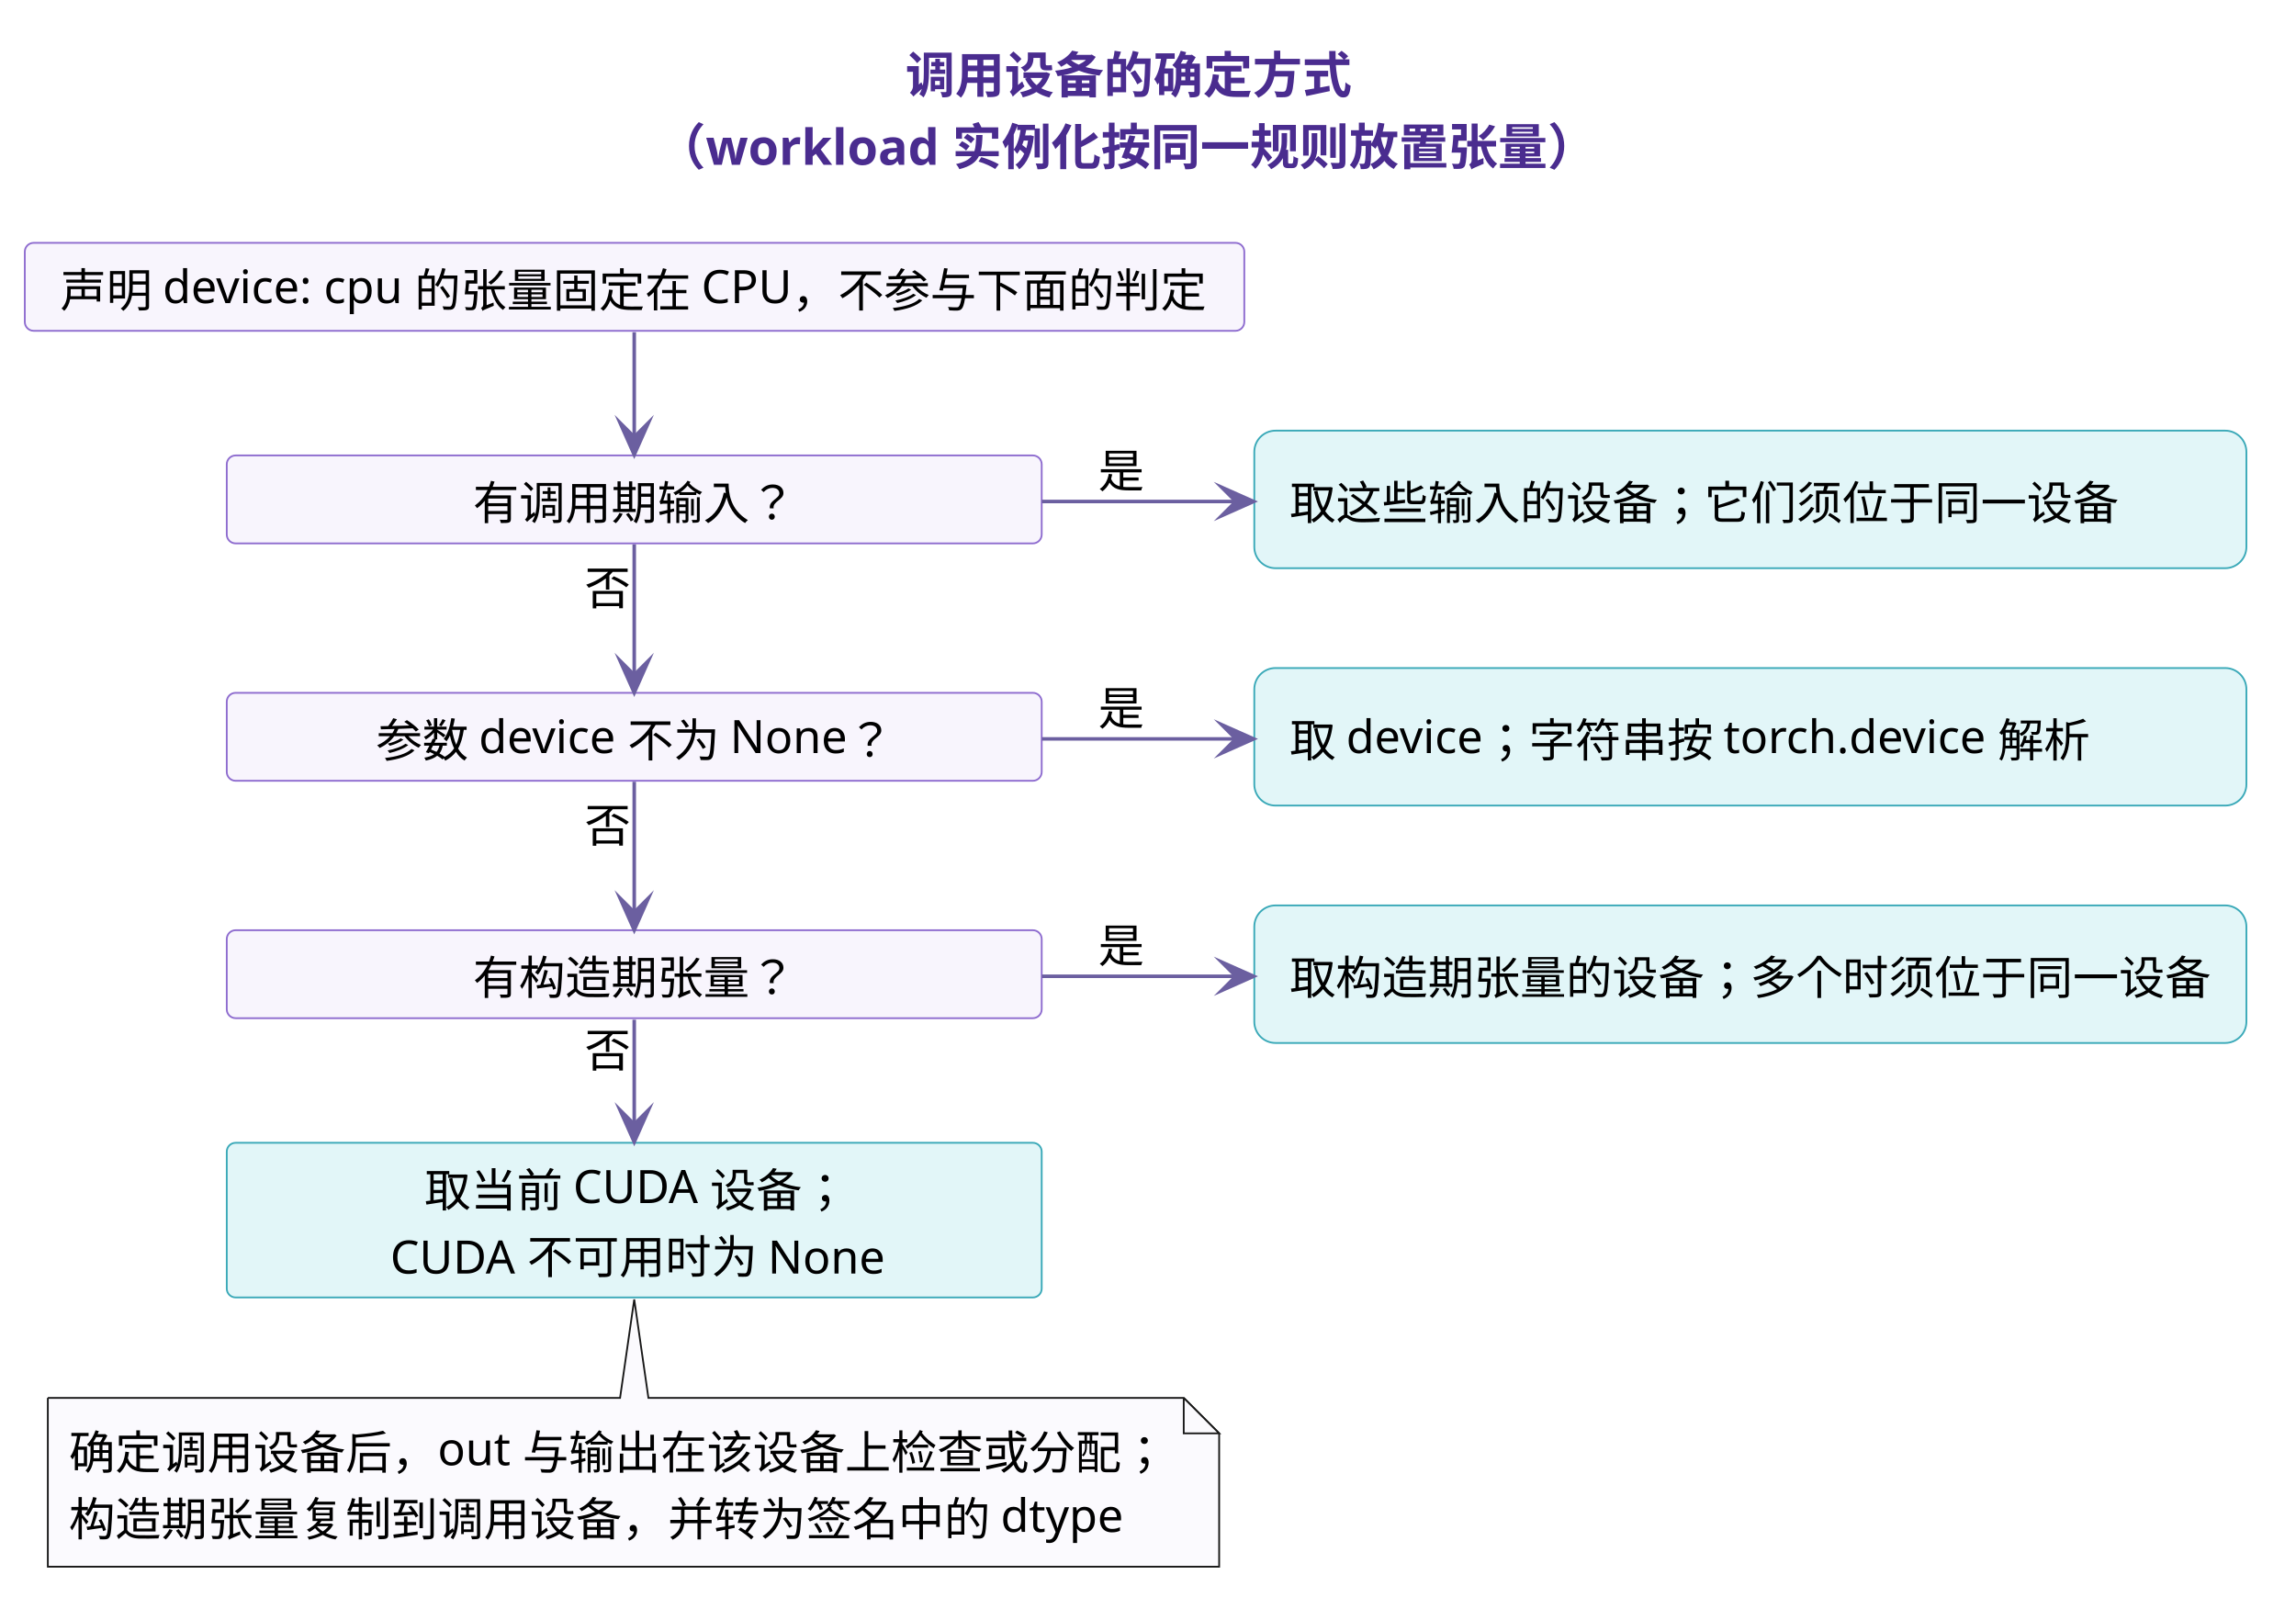
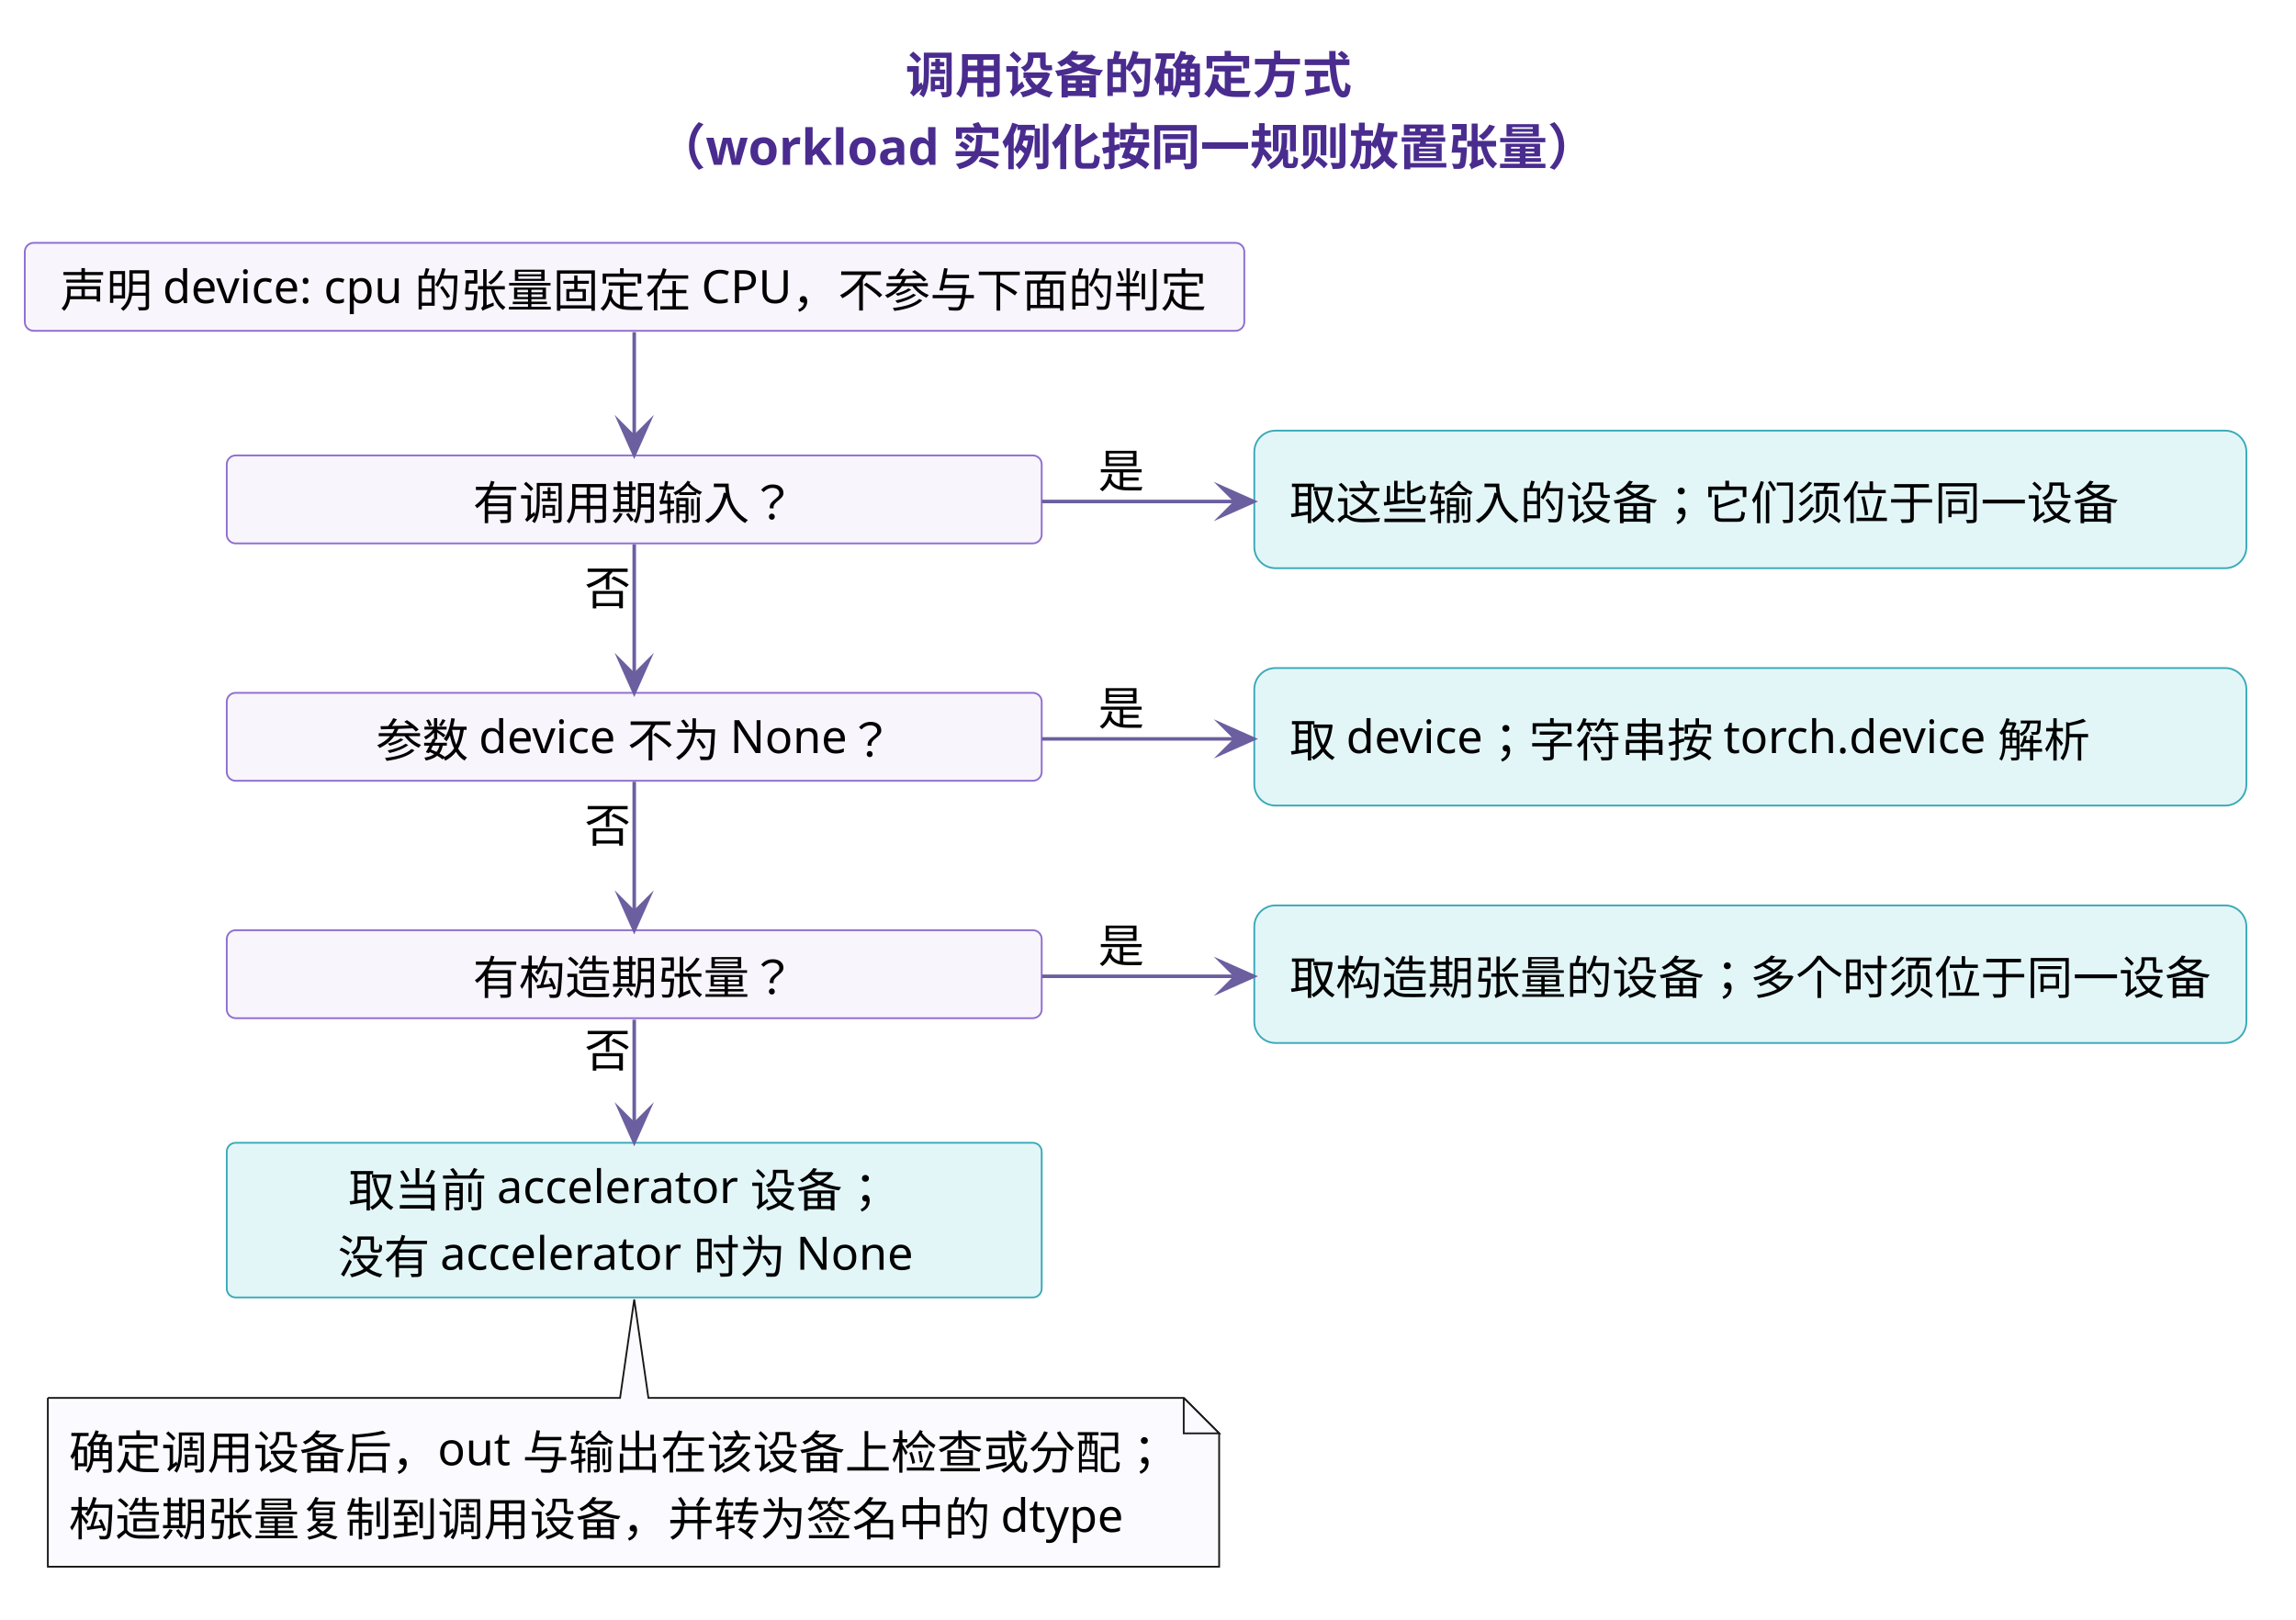
<svg xmlns="http://www.w3.org/2000/svg" contentStyleType="text/css" data-diagram-type="DESCRIPTION" height="457px" preserveAspectRatio="none" style="width:648px;height:457px;background:#FFFFFF;" version="1.1" viewBox="0 0 648 457" width="648px" zoomAndPan="magnify">
  <defs />
  <g>
    <g class="title" data-source-line="27">
      <text fill="#4A2C8F" font-family="'Noto Sans SC','PingFang SC','Microsoft YaHei',sans-serif" font-size="14" font-weight="700" lengthAdjust="spacing" textLength="129.937" x="255.532" y="26.24">调用设备的确定方式</text>
      <text fill="#4A2C8F" font-family="'Noto Sans SC','PingFang SC','Microsoft YaHei',sans-serif" font-size="14" font-weight="700" lengthAdjust="spacing" textLength="270.654" x="185.173" y="46.512">（workload 实例化按同一规则放置张量）</text>
    </g>
    <g class="entity" data-qualified-name="pre" data-source-line="29" id="ent0001">
      <rect fill="#F8F5FD" height="24.824" rx="2.5" ry="2.5" style="stroke:#8E6CCF;stroke-width:0.5;" width="344.181" x="7" y="68.544" />
      <text fill="#000000" font-family="'Noto Sans SC','PingFang SC','Microsoft YaHei',sans-serif" font-size="13" lengthAdjust="spacing" textLength="324.181" x="17" y="86.624">声明 device: cpu 的张量固定在 CPU，不参与下面的判定</text>
    </g>
    <g class="entity" data-qualified-name="c1" data-source-line="30" id="ent0002">
      <rect fill="#F8F5FD" height="24.824" rx="2.5" ry="2.5" style="stroke:#8E6CCF;stroke-width:0.5;" width="230" x="64" y="128.544" />
      <text fill="#000000" font-family="'Noto Sans SC','PingFang SC','Microsoft YaHei',sans-serif" font-size="13" lengthAdjust="spacing" textLength="91" x="133.5" y="146.624">有调用期输入？</text>
    </g>
    <g class="entity" data-qualified-name="c2" data-source-line="31" id="ent0003">
      <rect fill="#F8F5FD" height="24.824" rx="2.5" ry="2.5" style="stroke:#8E6CCF;stroke-width:0.5;" width="230" x="64" y="195.544" />
      <text fill="#000000" font-family="'Noto Sans SC','PingFang SC','Microsoft YaHei',sans-serif" font-size="13" lengthAdjust="spacing" textLength="145.587" x="106.206" y="213.624">参数 device 不为 None？</text>
    </g>
    <g class="entity" data-qualified-name="c3" data-source-line="32" id="ent0004">
      <rect fill="#F8F5FD" height="24.824" rx="2.5" ry="2.5" style="stroke:#8E6CCF;stroke-width:0.5;" width="230" x="64" y="262.544" />
      <text fill="#000000" font-family="'Noto Sans SC','PingFang SC','Microsoft YaHei',sans-serif" font-size="13" lengthAdjust="spacing" textLength="91" x="133.5" y="280.624">有构造期张量？</text>
    </g>
    <g class="entity" data-qualified-name="r5" data-source-line="33" id="ent0005">
      <rect fill="#E2F6F8" height="43.648" rx="2.5" ry="2.5" style="stroke:#3AA9B8;stroke-width:0.5;" width="230" x="64" y="322.544" />
-       <text fill="#000000" font-family="'Noto Sans SC','PingFang SC','Microsoft YaHei',sans-serif" font-size="13" lengthAdjust="spacing" textLength="118.339" x="119.83" y="340.624">取当前 CUDA 设备；</text>
-       <text fill="#000000" font-family="'Noto Sans SC','PingFang SC','Microsoft YaHei',sans-serif" font-size="13" lengthAdjust="spacing" textLength="137.748" x="110.126" y="359.448">CUDA 不可用时为 None</text>
+       <text fill="#000000" font-family="'Noto Sans SC','PingFang SC','Microsoft YaHei',sans-serif" font-size="13" lengthAdjust="spacing" textLength="161.324" x="98.338" y="340.624">取当前 accelerator 设备；</text>
+       <text fill="#000000" font-family="'Noto Sans SC','PingFang SC','Microsoft YaHei',sans-serif" font-size="13" lengthAdjust="spacing" textLength="167.372" x="95.314" y="359.448">没有 accelerator 时为 None</text>
    </g>
    <g class="entity" data-qualified-name="r1" data-source-line="35" id="ent0006">
      <rect fill="#E2F6F8" height="38.824" rx="6" ry="6" style="stroke:#3AA9B8;stroke-width:0.5;" width="280" x="354" y="121.544" />
      <text fill="#000000" font-family="'Noto Sans SC','PingFang SC','Microsoft YaHei',sans-serif" font-size="13" lengthAdjust="spacing" textLength="234" x="364" y="146.624">取这些输入的设备；它们须位于同一设备</text>
    </g>
    <g class="entity" data-qualified-name="r2" data-source-line="36" id="ent0007">
      <rect fill="#E2F6F8" height="38.824" rx="6" ry="6" style="stroke:#3AA9B8;stroke-width:0.5;" width="280" x="354" y="188.544" />
      <text fill="#000000" font-family="'Noto Sans SC','PingFang SC','Microsoft YaHei',sans-serif" font-size="13" lengthAdjust="spacing" textLength="227.578" x="364" y="213.624">取 device；字符串按 torch.device 解析</text>
    </g>
    <g class="entity" data-qualified-name="r3" data-source-line="37" id="ent0008">
      <rect fill="#E2F6F8" height="38.824" rx="6" ry="6" style="stroke:#3AA9B8;stroke-width:0.5;" width="280" x="354" y="255.544" />
      <text fill="#000000" font-family="'Noto Sans SC','PingFang SC','Microsoft YaHei',sans-serif" font-size="13" lengthAdjust="spacing" textLength="260" x="364" y="280.624">取构造期张量的设备；多个时须位于同一设备</text>
    </g>
    <g class="entity" data-qualified-name="GMN18" data-source-line="51" id="ent0019">
      <path d="M13.5,394.544 L13.5,442.192 A0,0 0 0 0 13.5,442.192 L344.082,442.192 A0,0 0 0 0 344.082,442.192 L344.082,404.544 L334.082,394.544 L183,394.544 L179,366.744 L175,394.544 L13.5,394.544 A0,0 0 0 0 13.5,394.544" fill="#FBFAFE" style="stroke:#181818;stroke-width:0.5;" />
      <path d="M334.082,394.544 L334.082,404.544 L344.082,404.544 L334.082,394.544" fill="#FBFAFE" style="stroke:#181818;stroke-width:0.5;" />
      <text fill="#000000" font-family="'Noto Sans SC','PingFang SC','Microsoft YaHei',sans-serif" font-size="13" lengthAdjust="spacing" textLength="309.582" x="19.5" y="414.624">确定调用设备后，out 与输出在该设备上检查或分配；</text>
      <text fill="#000000" font-family="'Noto Sans SC','PingFang SC','Microsoft YaHei',sans-serif" font-size="13" lengthAdjust="spacing" textLength="297.908" x="19.5" y="433.448">构造期张量复制到调用设备，并转为签名中的 dtype</text>
    </g>
    <g class="link" data-entity-1="ent0001" data-entity-2="ent0002" data-link-type="dependency" data-source-line="39" id="lnk9">
      <path d="M179,93.764 C179,103.954 179,113.164 179,123.334" fill="none" id="pre-to-c1" style="stroke:#6B5FA0;stroke-width:1;" />
      <polygon fill="#6B5FA0" points="179,128.334,183,119.334,179,123.334,175,119.334,179,128.334" style="stroke:#6B5FA0;stroke-width:1;stroke-linejoin:miter;stroke-miterlimit:10;" />
    </g>
    <g class="link" data-entity-1="ent0002" data-entity-2="ent0003" data-link-type="dependency" data-source-line="40" id="lnk10">
      <path d="M179,153.644 C179,165.624 179,178.534 179,190.494" fill="none" id="c1-to-c2" style="stroke:#6B5FA0;stroke-width:1;" />
      <polygon fill="#6B5FA0" points="179,195.494,183,186.494,179,190.494,175,186.494,179,195.494" style="stroke:#6B5FA0;stroke-width:1;stroke-linejoin:miter;stroke-miterlimit:10;" />
      <text fill="#000000" font-family="'Noto Sans SC','PingFang SC','Microsoft YaHei',sans-serif" font-size="13" lengthAdjust="spacing" textLength="13" x="165" y="170.654">否</text>
    </g>
    <g class="link" data-entity-1="ent0003" data-entity-2="ent0004" data-link-type="dependency" data-source-line="41" id="lnk11">
      <path d="M179,220.644 C179,232.624 179,245.534 179,257.494" fill="none" id="c2-to-c3" style="stroke:#6B5FA0;stroke-width:1;" />
      <polygon fill="#6B5FA0" points="179,262.494,183,253.494,179,257.494,175,253.494,179,262.494" style="stroke:#6B5FA0;stroke-width:1;stroke-linejoin:miter;stroke-miterlimit:10;" />
      <text fill="#000000" font-family="'Noto Sans SC','PingFang SC','Microsoft YaHei',sans-serif" font-size="13" lengthAdjust="spacing" textLength="13" x="165" y="237.654">否</text>
    </g>
    <g class="link" data-entity-1="ent0004" data-entity-2="ent0005" data-link-type="dependency" data-source-line="42" id="lnk12">
      <path d="M179,287.794 C179,297.434 179,305.914 179,317.314" fill="none" id="c3-to-r5" style="stroke:#6B5FA0;stroke-width:1;" />
      <polygon fill="#6B5FA0" points="179,322.314,183,313.314,179,317.314,175,313.314,179,322.314" style="stroke:#6B5FA0;stroke-width:1;stroke-linejoin:miter;stroke-miterlimit:10;" />
      <text fill="#000000" font-family="'Noto Sans SC','PingFang SC','Microsoft YaHei',sans-serif" font-size="13" lengthAdjust="spacing" textLength="13" x="165" y="301.134">否</text>
    </g>
    <g class="link" data-entity-1="ent0002" data-entity-2="ent0006" data-link-type="dependency" data-source-line="43" id="lnk13">
      <path d="M294.06,141.544 C313.48,141.544 328.83,141.544 348.81,141.544" fill="none" id="c1-to-r1" style="stroke:#6B5FA0;stroke-width:1;" />
      <polygon fill="#6B5FA0" points="353.81,141.544,344.81,137.544,348.81,141.544,344.81,145.544,353.81,141.544" style="stroke:#6B5FA0;stroke-width:1;stroke-linejoin:miter;stroke-miterlimit:10;" />
      <text fill="#000000" font-family="'Noto Sans SC','PingFang SC','Microsoft YaHei',sans-serif" font-size="13" lengthAdjust="spacing" textLength="13" x="309.93" y="137.624">是</text>
    </g>
    <g class="link" data-entity-1="ent0003" data-entity-2="ent0007" data-link-type="dependency" data-source-line="44" id="lnk14">
      <path d="M294.06,208.544 C313.48,208.544 328.83,208.544 348.81,208.544" fill="none" id="c2-to-r2" style="stroke:#6B5FA0;stroke-width:1;" />
      <polygon fill="#6B5FA0" points="353.81,208.544,344.81,204.544,348.81,208.544,344.81,212.544,353.81,208.544" style="stroke:#6B5FA0;stroke-width:1;stroke-linejoin:miter;stroke-miterlimit:10;" />
      <text fill="#000000" font-family="'Noto Sans SC','PingFang SC','Microsoft YaHei',sans-serif" font-size="13" lengthAdjust="spacing" textLength="13" x="309.93" y="204.624">是</text>
    </g>
    <g class="link" data-entity-1="ent0004" data-entity-2="ent0008" data-link-type="dependency" data-source-line="45" id="lnk15">
      <path d="M294.06,275.544 C313.48,275.544 328.83,275.544 348.81,275.544" fill="none" id="c3-to-r3" style="stroke:#6B5FA0;stroke-width:1;" />
      <polygon fill="#6B5FA0" points="353.81,275.544,344.81,271.544,348.81,275.544,344.81,279.544,353.81,275.544" style="stroke:#6B5FA0;stroke-width:1;stroke-linejoin:miter;stroke-miterlimit:10;" />
      <text fill="#000000" font-family="'Noto Sans SC','PingFang SC','Microsoft YaHei',sans-serif" font-size="13" lengthAdjust="spacing" textLength="13" x="309.93" y="271.624">是</text>
    </g>
  </g>
</svg>
